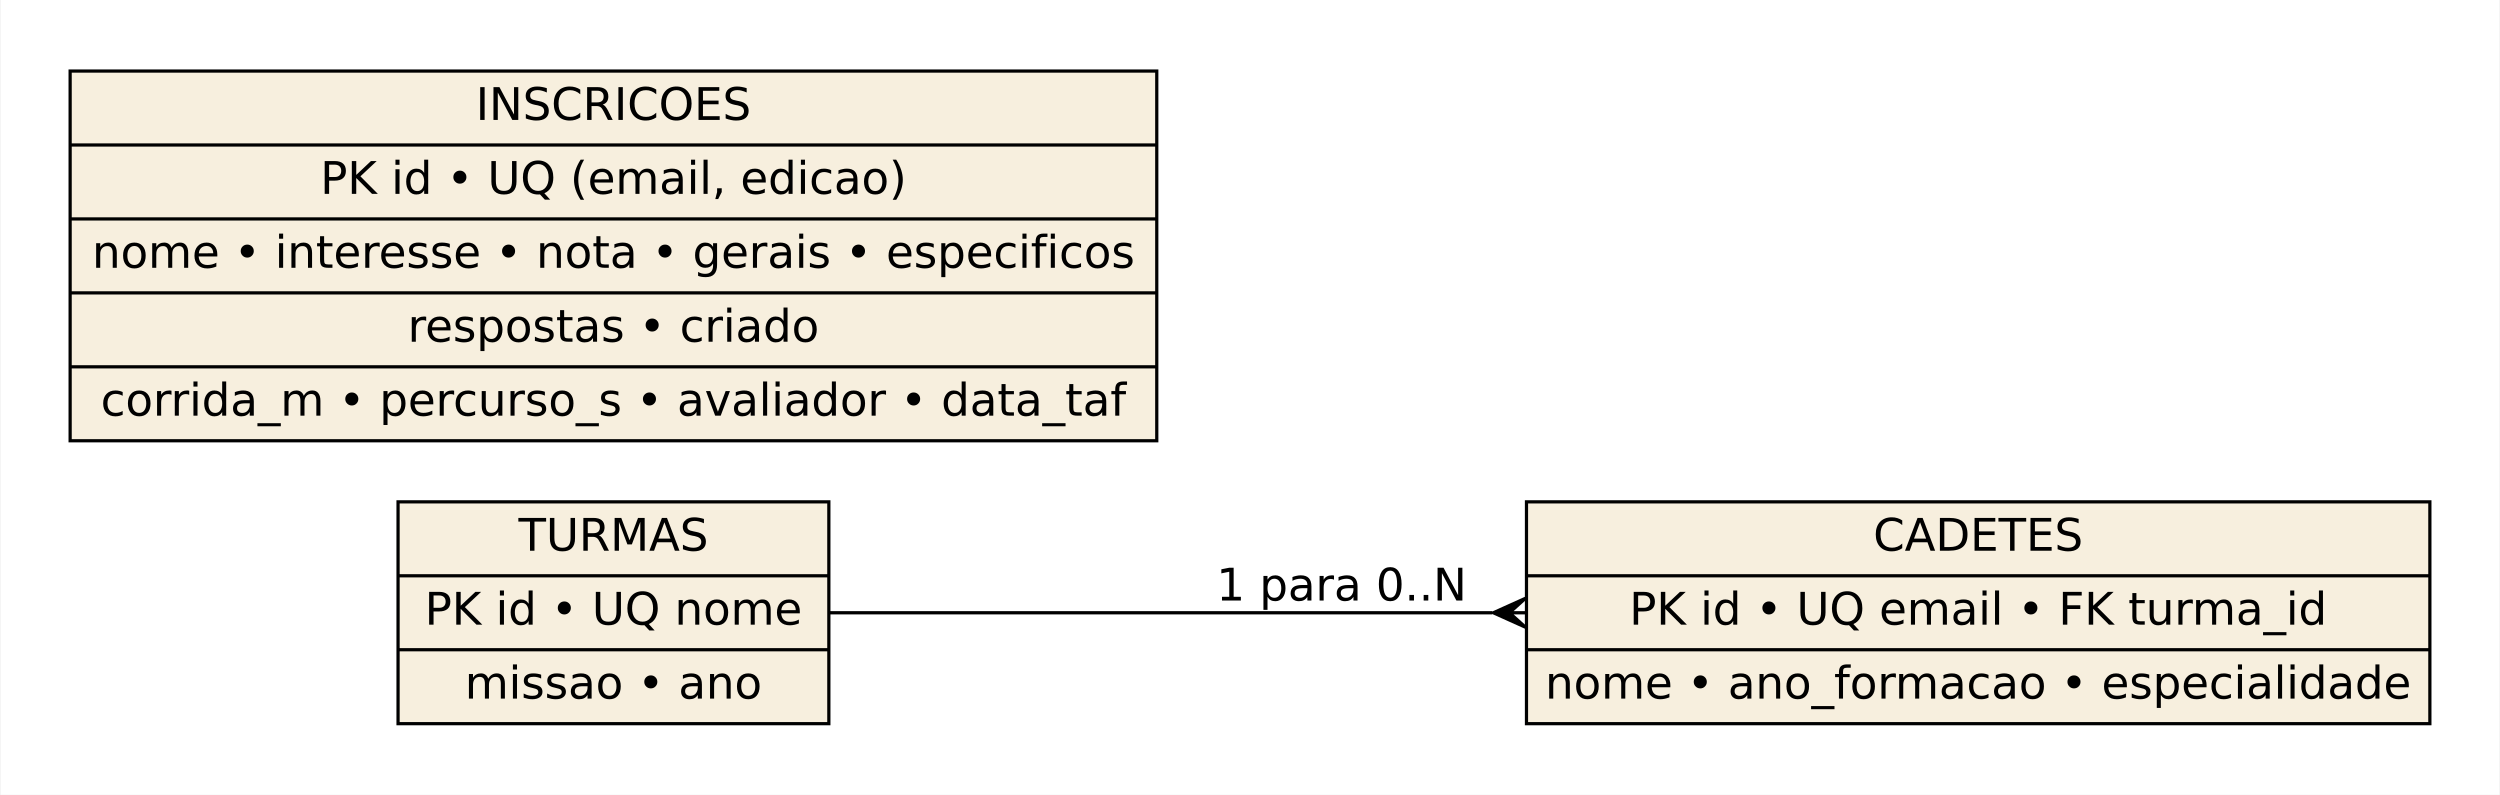
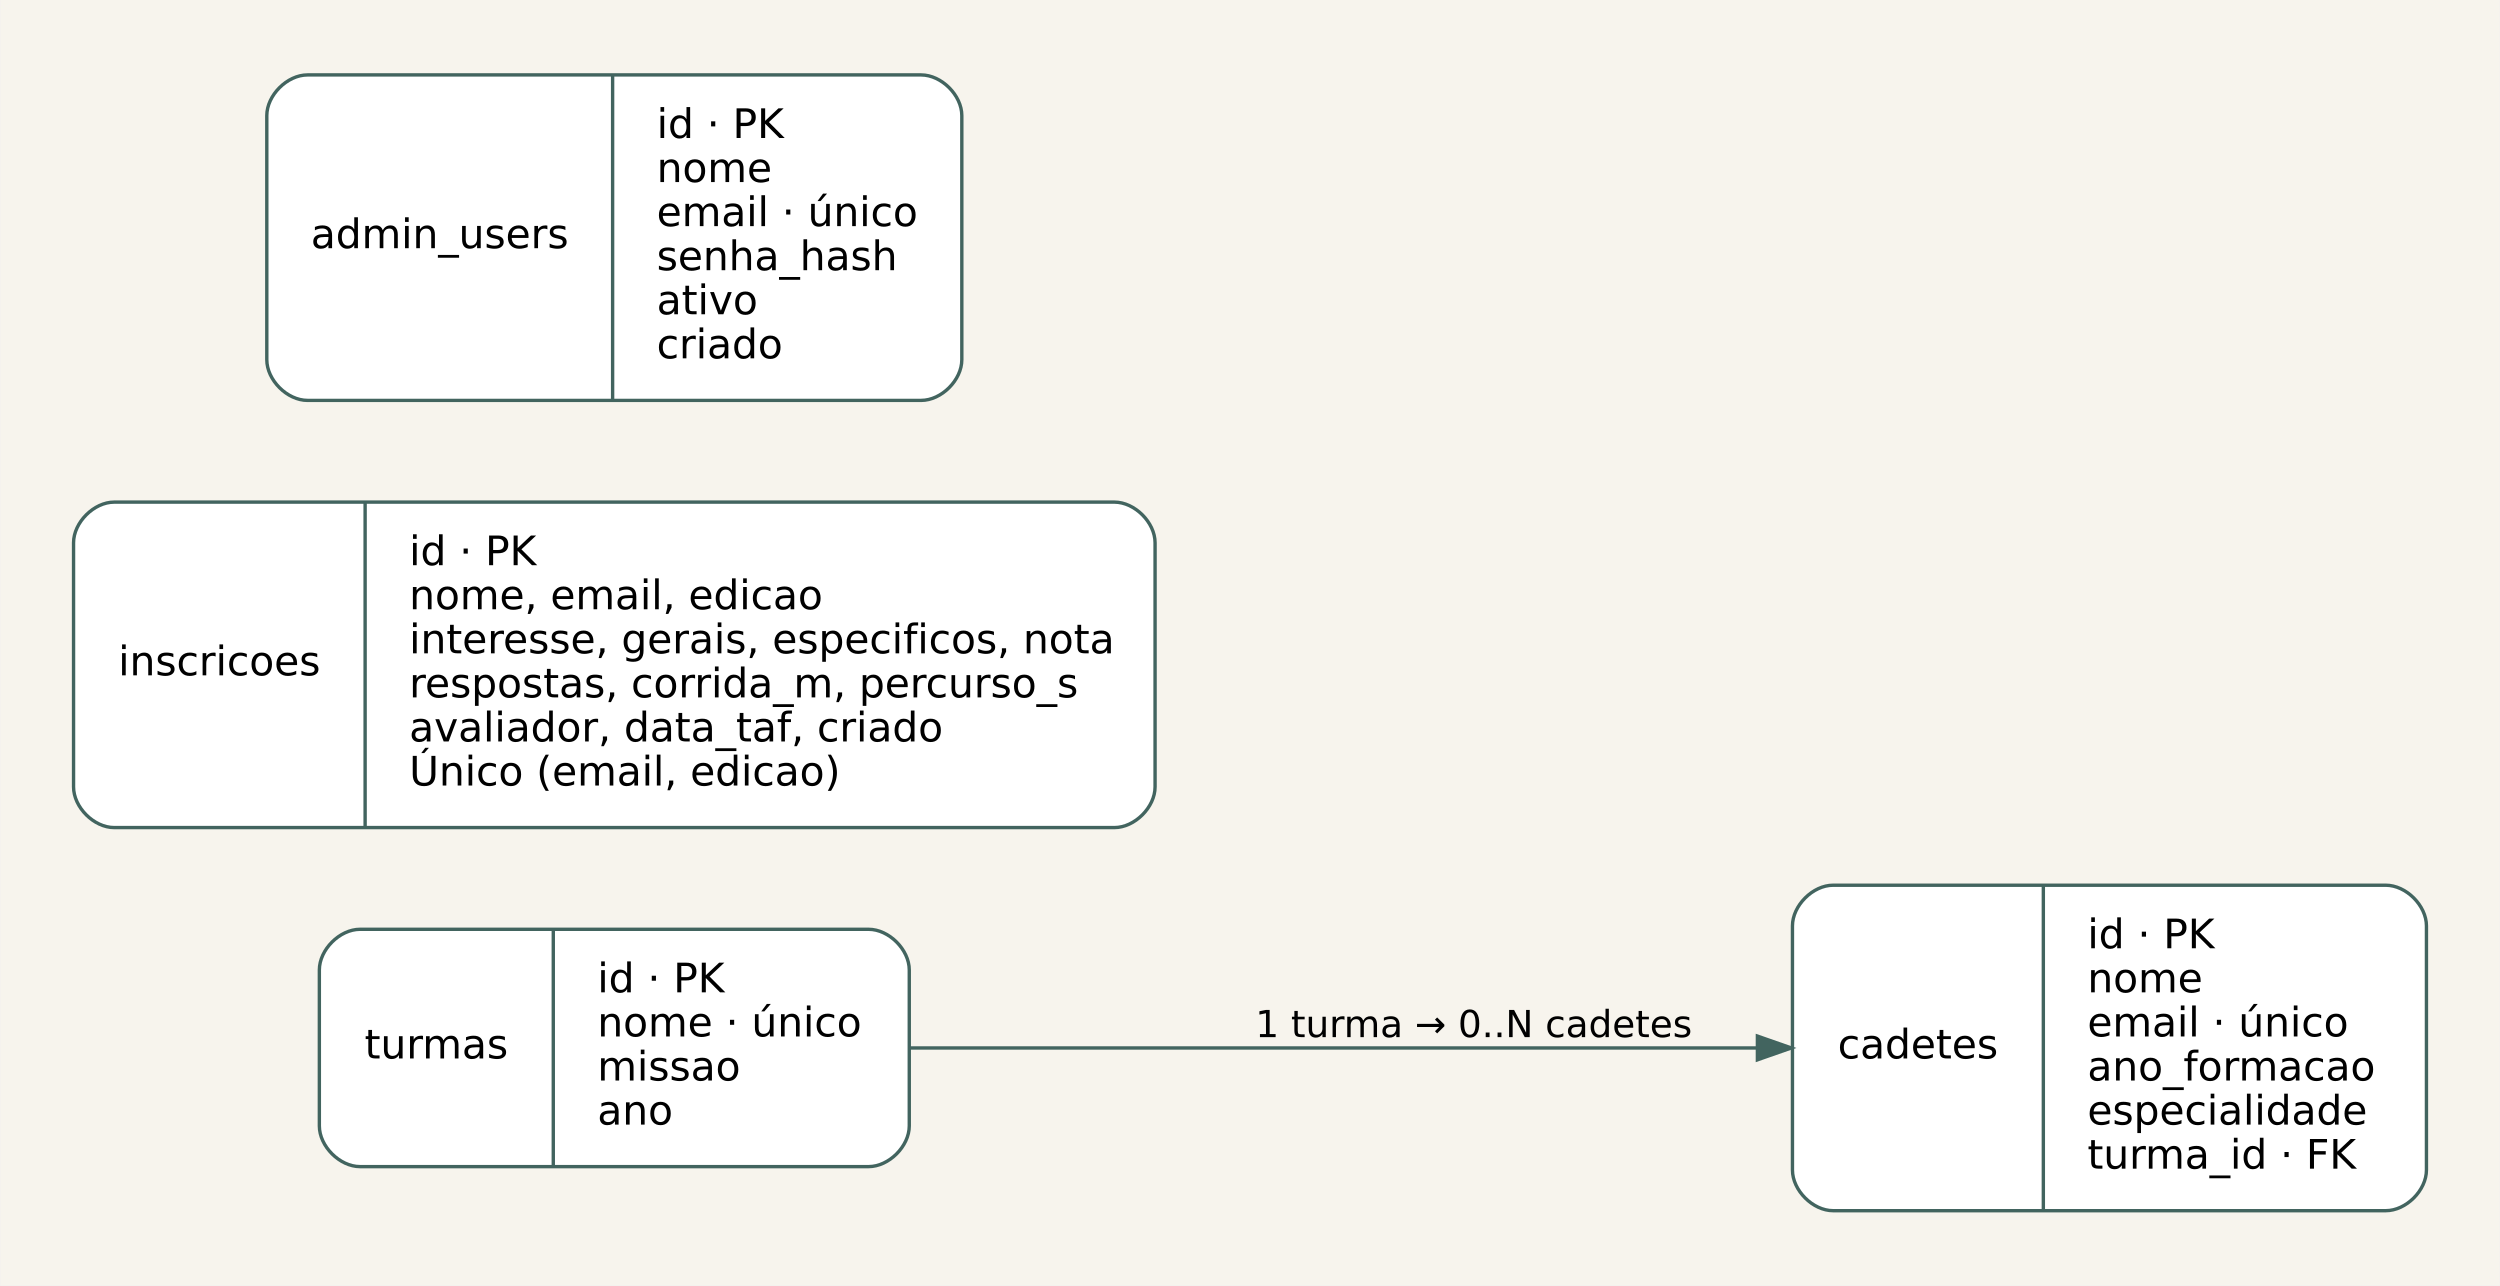
- <svg xmlns="http://www.w3.org/2000/svg" width="777pt" height="247pt" viewBox="0.00 0.00 777.20 247.20">
-   <g id="graph0" class="graph" transform="scale(1 1) rotate(0) translate(21.6 225.6)">
-     <polygon fill="white" stroke="transparent" points="-21.6,21.6 -21.6,-225.6 755.6,-225.6 755.6,21.6 -21.6,21.6" />
+ <svg xmlns="http://www.w3.org/2000/svg" width="737pt" height="379pt" viewBox="0.00 0.00 737.20 379.20">
+   <g id="graph0" class="graph" transform="scale(1 1) rotate(0) translate(21.6 357.6)">
+     <polygon fill="#f7f4ed" stroke="transparent" points="-21.6,21.6 -21.6,-357.6 715.6,-357.6 715.6,21.6 -21.6,21.6" />
    <g id="node1" class="node">
-       <polygon fill="#f7efde" stroke="black" points="102,-0.5 102,-69.5 236,-69.5 236,-0.5 102,-0.5" />
-       <text text-anchor="middle" x="169" y="-54.3" font-family="DejaVu Sans" font-size="14.00">TURMAS</text>
-       <polyline fill="none" stroke="black" points="102,-46.5 236,-46.5 " />
-       <text text-anchor="middle" x="169" y="-31.3" font-family="DejaVu Sans" font-size="14.00">PK id • UQ nome</text>
-       <polyline fill="none" stroke="black" points="102,-23.5 236,-23.5 " />
-       <text text-anchor="middle" x="169" y="-8.3" font-family="DejaVu Sans" font-size="14.00">missao • ano</text>
+       <path fill="#ffffff" stroke="#42645f" d="M84.5,-13.5C84.5,-13.5 234.5,-13.5 234.5,-13.5 240.5,-13.5 246.5,-19.5 246.5,-25.5 246.5,-25.5 246.5,-71.5 246.5,-71.5 246.5,-77.5 240.5,-83.5 234.5,-83.5 234.5,-83.5 84.5,-83.5 84.5,-83.5 78.5,-83.5 72.5,-77.5 72.5,-71.5 72.5,-71.5 72.5,-25.5 72.5,-25.5 72.5,-19.5 78.5,-13.5 84.5,-13.5" />
+       <text text-anchor="middle" x="107" y="-45.4" font-family="DejaVu Sans" font-size="12.00">turmas</text>
+       <polyline fill="none" stroke="#42645f" points="141.5,-13.5 141.5,-83.5 " />
+       <text text-anchor="start" x="154.5" y="-64.9" font-family="DejaVu Sans" font-size="12.00">id · PK</text>
+       <text text-anchor="start" x="154.5" y="-51.9" font-family="DejaVu Sans" font-size="12.00">nome · único</text>
+       <text text-anchor="start" x="154.5" y="-38.9" font-family="DejaVu Sans" font-size="12.00">missao</text>
+       <text text-anchor="start" x="154.5" y="-25.9" font-family="DejaVu Sans" font-size="12.00">ano</text>
    </g>
    <g id="node2" class="node">
-       <polygon fill="#f7efde" stroke="black" points="453,-0.5 453,-69.5 734,-69.5 734,-0.5 453,-0.5" />
-       <text text-anchor="middle" x="593.5" y="-54.3" font-family="DejaVu Sans" font-size="14.00">CADETES</text>
-       <polyline fill="none" stroke="black" points="453,-46.5 734,-46.5 " />
-       <text text-anchor="middle" x="593.5" y="-31.3" font-family="DejaVu Sans" font-size="14.00">PK id • UQ email • FK turma_id</text>
-       <polyline fill="none" stroke="black" points="453,-23.5 734,-23.5 " />
-       <text text-anchor="middle" x="593.5" y="-8.3" font-family="DejaVu Sans" font-size="14.00">nome • ano_formacao • especialidade</text>
+       <path fill="#ffffff" stroke="#42645f" d="M519,-0.5C519,-0.5 682,-0.5 682,-0.5 688,-0.5 694,-6.5 694,-12.5 694,-12.5 694,-84.5 694,-84.5 694,-90.5 688,-96.5 682,-96.5 682,-96.5 519,-96.5 519,-96.5 513,-96.5 507,-90.5 507,-84.5 507,-84.5 507,-12.5 507,-12.5 507,-6.5 513,-0.5 519,-0.5" />
+       <text text-anchor="middle" x="544" y="-45.4" font-family="DejaVu Sans" font-size="12.00">cadetes</text>
+       <polyline fill="none" stroke="#42645f" points="581,-0.5 581,-96.5 " />
+       <text text-anchor="start" x="594" y="-77.9" font-family="DejaVu Sans" font-size="12.00">id · PK</text>
+       <text text-anchor="start" x="594" y="-64.9" font-family="DejaVu Sans" font-size="12.00">nome</text>
+       <text text-anchor="start" x="594" y="-51.9" font-family="DejaVu Sans" font-size="12.00">email · único</text>
+       <text text-anchor="start" x="594" y="-38.9" font-family="DejaVu Sans" font-size="12.00">ano_formacao</text>
+       <text text-anchor="start" x="594" y="-25.9" font-family="DejaVu Sans" font-size="12.00">especialidade</text>
+       <text text-anchor="start" x="594" y="-12.9" font-family="DejaVu Sans" font-size="12.00">turma_id · FK</text>
    </g>
    <g id="edge1" class="edge">
-       <path fill="none" stroke="black" d="M236.02,-35C291.1,-35 371.71,-35 442.35,-35" />
-       <polygon fill="black" stroke="black" points="442.69,-35 452.69,-39.5 447.69,-35 452.69,-35 452.69,-35 452.69,-35 447.69,-35 452.69,-30.5 442.69,-35 442.69,-35" />
-       <text text-anchor="middle" x="395.5" y="-38.8" font-family="DejaVu Sans" font-size="14.00">1 para 0..N</text>
+       <path fill="none" stroke="#42645f" d="M246.71,-48.5C318.4,-48.5 420.62,-48.5 496.59,-48.5" />
+       <polygon fill="#42645f" stroke="#42645f" points="496.66,-52 506.66,-48.5 496.66,-45 496.66,-52" />
+       <text text-anchor="middle" x="413" y="-51.7" font-family="DejaVu Sans" font-size="11.00">1 turma → 0..N cadetes</text>
    </g>
    <g id="node3" class="node">
-       <polygon fill="#f7efde" stroke="black" points="0,-88.5 0,-203.5 338,-203.5 338,-88.5 0,-88.5" />
-       <text text-anchor="middle" x="169" y="-188.3" font-family="DejaVu Sans" font-size="14.00">INSCRICOES</text>
-       <polyline fill="none" stroke="black" points="0,-180.5 338,-180.5 " />
-       <text text-anchor="middle" x="169" y="-165.3" font-family="DejaVu Sans" font-size="14.00">PK id • UQ (email, edicao)</text>
-       <polyline fill="none" stroke="black" points="0,-157.5 338,-157.5 " />
-       <text text-anchor="middle" x="169" y="-142.3" font-family="DejaVu Sans" font-size="14.00">nome • interesse • nota • gerais • especificos</text>
-       <polyline fill="none" stroke="black" points="0,-134.5 338,-134.5 " />
-       <text text-anchor="middle" x="169" y="-119.3" font-family="DejaVu Sans" font-size="14.00">respostas • criado</text>
-       <polyline fill="none" stroke="black" points="0,-111.5 338,-111.5 " />
-       <text text-anchor="middle" x="169" y="-96.3" font-family="DejaVu Sans" font-size="14.00">corrida_m • percurso_s • avaliador • data_taf</text>
+       <path fill="#ffffff" stroke="#42645f" d="M12,-113.5C12,-113.5 307,-113.5 307,-113.5 313,-113.5 319,-119.5 319,-125.5 319,-125.5 319,-197.5 319,-197.5 319,-203.5 313,-209.5 307,-209.5 307,-209.5 12,-209.5 12,-209.5 6,-209.5 0,-203.5 0,-197.5 0,-197.5 0,-125.5 0,-125.5 0,-119.5 6,-113.5 12,-113.5" />
+       <text text-anchor="middle" x="43" y="-158.4" font-family="DejaVu Sans" font-size="12.00">inscricoes</text>
+       <polyline fill="none" stroke="#42645f" points="86,-113.5 86,-209.5 " />
+       <text text-anchor="start" x="99" y="-190.9" font-family="DejaVu Sans" font-size="12.00">id · PK</text>
+       <text text-anchor="start" x="99" y="-177.9" font-family="DejaVu Sans" font-size="12.00">nome, email, edicao</text>
+       <text text-anchor="start" x="99" y="-164.9" font-family="DejaVu Sans" font-size="12.00">interesse, gerais, especificos, nota</text>
+       <text text-anchor="start" x="99" y="-151.9" font-family="DejaVu Sans" font-size="12.00">respostas, corrida_m, percurso_s</text>
+       <text text-anchor="start" x="99" y="-138.9" font-family="DejaVu Sans" font-size="12.00">avaliador, data_taf, criado</text>
+       <text text-anchor="start" x="99" y="-125.9" font-family="DejaVu Sans" font-size="12.00">Único (email, edicao)</text>
+     </g>
+     <g id="node4" class="node">
+       <path fill="#ffffff" stroke="#42645f" d="M69,-239.5C69,-239.5 250,-239.5 250,-239.5 256,-239.5 262,-245.5 262,-251.5 262,-251.5 262,-323.5 262,-323.5 262,-329.5 256,-335.5 250,-335.5 250,-335.5 69,-335.5 69,-335.5 63,-335.5 57,-329.5 57,-323.5 57,-323.5 57,-251.5 57,-251.5 57,-245.5 63,-239.5 69,-239.5" />
+       <text text-anchor="middle" x="108" y="-284.4" font-family="DejaVu Sans" font-size="12.00">admin_users</text>
+       <polyline fill="none" stroke="#42645f" points="159,-239.5 159,-335.5 " />
+       <text text-anchor="start" x="172" y="-316.9" font-family="DejaVu Sans" font-size="12.00">id · PK</text>
+       <text text-anchor="start" x="172" y="-303.9" font-family="DejaVu Sans" font-size="12.00">nome</text>
+       <text text-anchor="start" x="172" y="-290.9" font-family="DejaVu Sans" font-size="12.00">email · único</text>
+       <text text-anchor="start" x="172" y="-277.9" font-family="DejaVu Sans" font-size="12.00">senha_hash</text>
+       <text text-anchor="start" x="172" y="-264.9" font-family="DejaVu Sans" font-size="12.00">ativo</text>
+       <text text-anchor="start" x="172" y="-251.9" font-family="DejaVu Sans" font-size="12.00">criado</text>
    </g>
  </g>
</svg>
